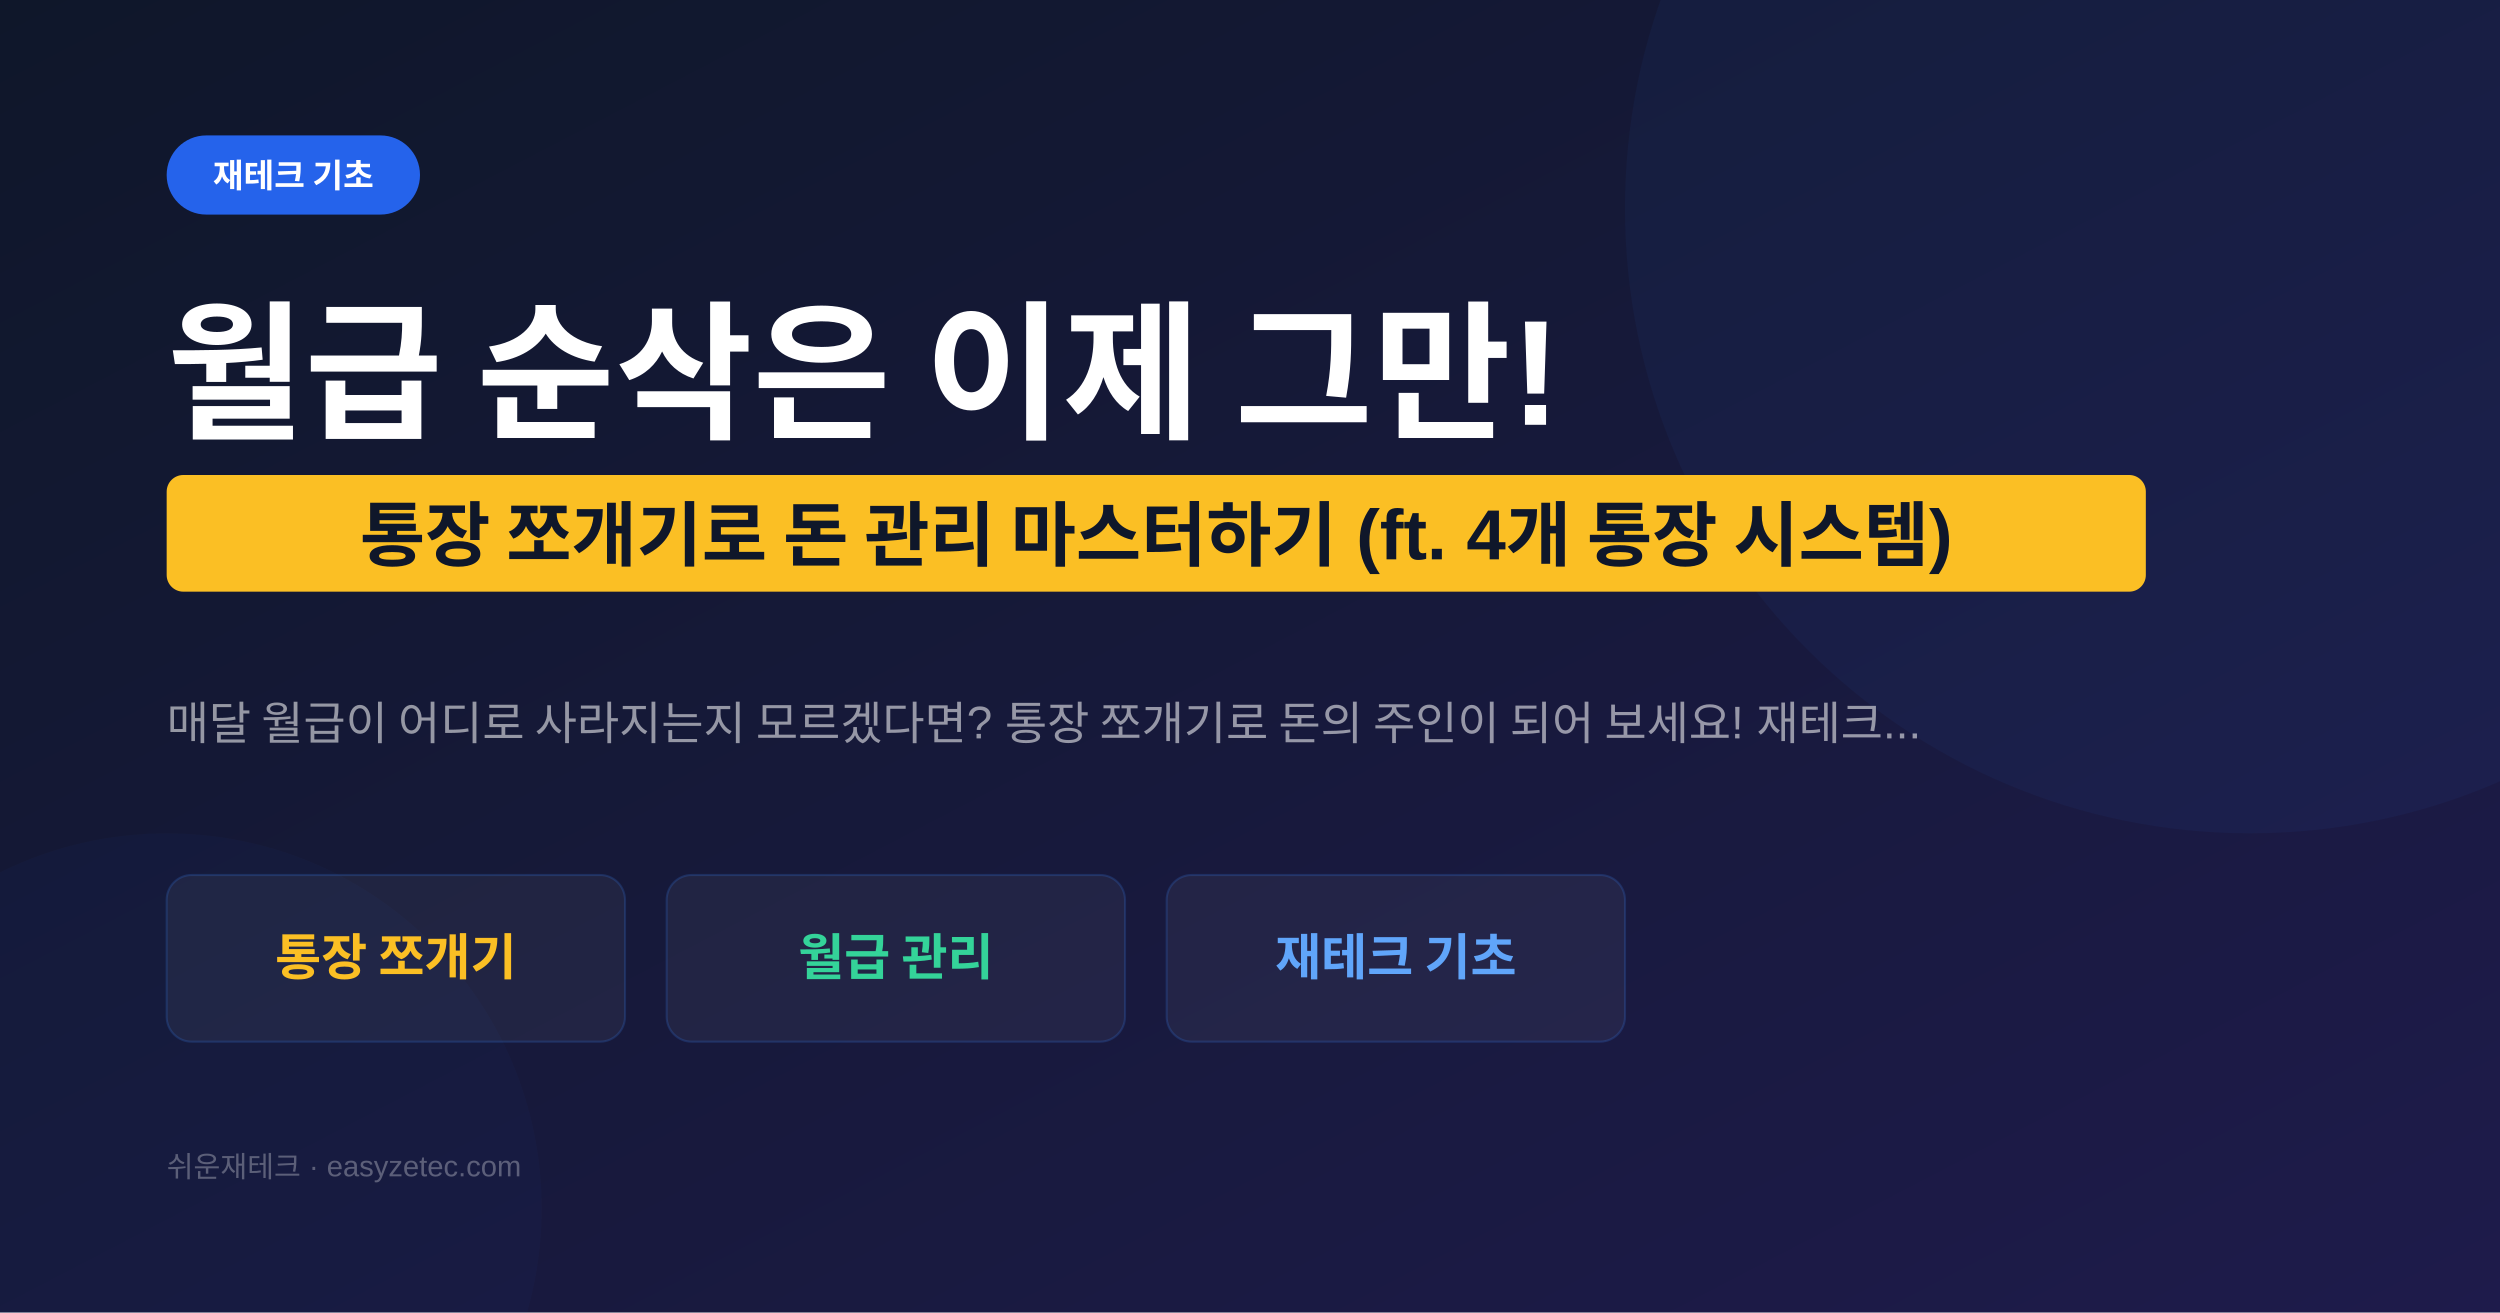
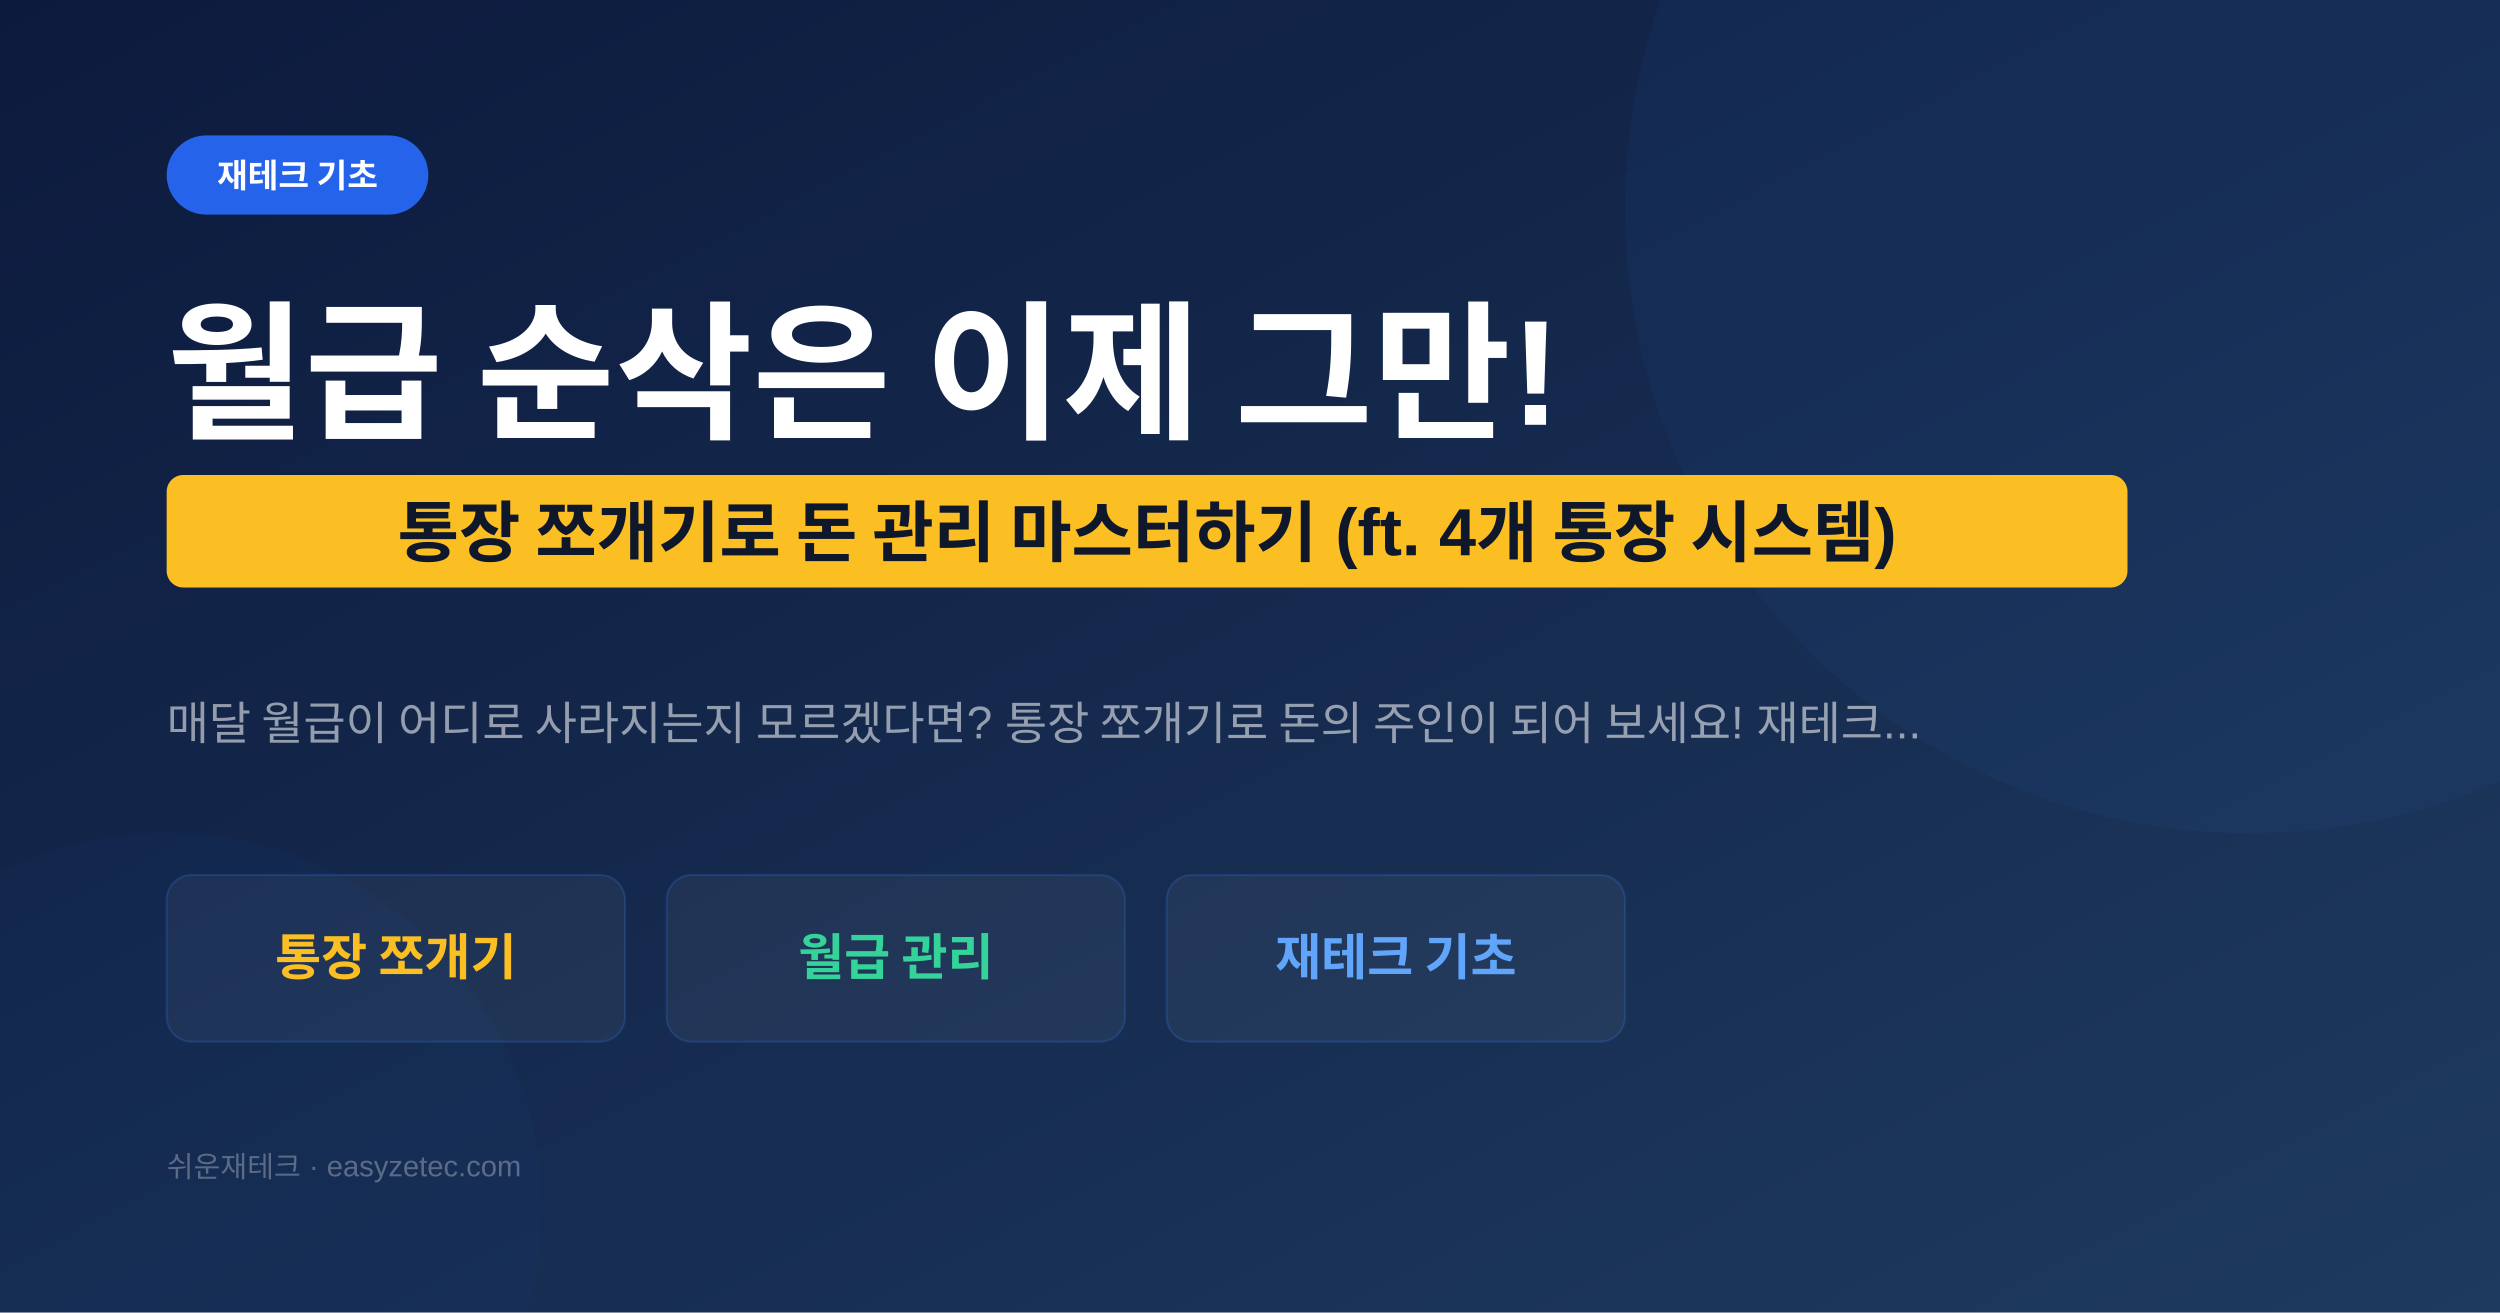
<svg xmlns="http://www.w3.org/2000/svg" width="1200" height="630" viewBox="0 0 1200 630">
  <defs>
    <linearGradient id="bg" x1="0%" y1="0%" x2="100%" y2="100%">
-       <stop offset="0%" style="stop-color:#0f172a" />
-       <stop offset="100%" style="stop-color:#1e1b4b" />
+       <stop offset="0%" style="stop-color:#0c1a3d" />
+       <stop offset="100%" style="stop-color:#1e3a5f" />
    </linearGradient>
  </defs>
  <rect width="1200" height="630" fill="url(#bg)" />
  <circle cx="1080" cy="100" r="300" fill="rgba(59,130,246,0.05)" />
  <circle cx="80" cy="580" r="180" fill="rgba(59,130,246,0.03)" />
-   <rect x="80" y="65" width="121.6" height="38" rx="19" fill="#2563EB" />
-   <text x="140.8" y="90" font-family="Arial,sans-serif" font-size="16" font-weight="bold" fill="white" text-anchor="middle">재테크 기초</text>
-   <text x="80" y="205" font-family="Arial,sans-serif" font-size="72" font-weight="900" fill="white">월급 순삭은 이제 그만!</text>
-   <rect x="80" y="228" width="950" height="56" rx="8" fill="#FBBF24" />
-   <text x="555" y="269" font-family="Arial,sans-serif" font-size="34" font-weight="900" fill="#0f172a" text-anchor="middle">통장 쪼개기로 돈 관리 마스터하기 (ft. 4개 통장 시스템)</text>
-   <text x="80" y="355" font-family="Arial,sans-serif" font-size="22" fill="rgba(255,255,255,0.55)">매달 월급이 어디로 사라지는지 모르겠다면? 통장 쪼개기로 돈의 주인이 되어 보세요! 재테크...</text>
+   <rect x="80" y="65" width="125.6" height="38" rx="19" fill="#2563EB" />
+   <text x="142.8" y="90" font-family="GmarketSansTTF,Arial,sans-serif" font-size="16" font-weight="bold" fill="white" text-anchor="middle">재테크 기초</text>
+   <text x="80" y="205" font-family="GmarketSansTTF,Arial,sans-serif" font-size="72" font-weight="900" fill="white">월급 순삭은 이제 그만!</text>
+   <rect x="80" y="228" width="941.2" height="54" rx="8" fill="#FBBF24" />
+   <text x="550.6" y="267" font-family="GmarketSansTTF,Arial,sans-serif" font-size="32" font-weight="900" fill="#0f172a" text-anchor="middle">통장 쪼개기로 돈 관리 마스터하기 (ft. 4개 통장 시스템)</text>
+   <text x="80" y="355" font-family="GmarketSansTTF,Arial,sans-serif" font-size="22" fill="rgba(255,255,255,0.55)">매달 월급이 어디로 사라지는지 모르겠다면? 통장 쪼개기로 돈의 주인이 되어 보세요! 재테크...</text>
  <rect x="80" y="420" width="220" height="80" rx="12" fill="rgba(255,255,255,0.05)" stroke="rgba(59,130,246,0.2)" stroke-width="1" />
-   <text x="190" y="468" font-family="Arial,sans-serif" font-size="24" font-weight="900" fill="#FBBF24" text-anchor="middle">통장 쪼개기</text>
+   <text x="190" y="468" font-family="GmarketSansTTF,Arial,sans-serif" font-size="24" font-weight="900" fill="#FBBF24" text-anchor="middle">통장 쪼개기</text>
  <rect x="320" y="420" width="220" height="80" rx="12" fill="rgba(255,255,255,0.05)" stroke="rgba(59,130,246,0.2)" stroke-width="1" />
-   <text x="430" y="468" font-family="Arial,sans-serif" font-size="24" font-weight="900" fill="#34D399" text-anchor="middle">월급 관리</text>
+   <text x="430" y="468" font-family="GmarketSansTTF,Arial,sans-serif" font-size="24" font-weight="900" fill="#34D399" text-anchor="middle">월급 관리</text>
  <rect x="560" y="420" width="220" height="80" rx="12" fill="rgba(255,255,255,0.05)" stroke="rgba(59,130,246,0.2)" stroke-width="1" />
-   <text x="670" y="468" font-family="Arial,sans-serif" font-size="24" font-weight="900" fill="#60A5FA" text-anchor="middle">재테크 기초</text>
-   <text x="80" y="565" font-family="Arial,sans-serif" font-size="14" fill="rgba(255,255,255,0.3)">쉬운재테크 · easyzetec.com</text>
+   <text x="670" y="468" font-family="GmarketSansTTF,Arial,sans-serif" font-size="24" font-weight="900" fill="#60A5FA" text-anchor="middle">재테크 기초</text>
+   <text x="80" y="565" font-family="GmarketSansTTF,Arial,sans-serif" font-size="14" fill="rgba(255,255,255,0.3)">쉬운재테크 · easyzetec.com</text>
</svg>
